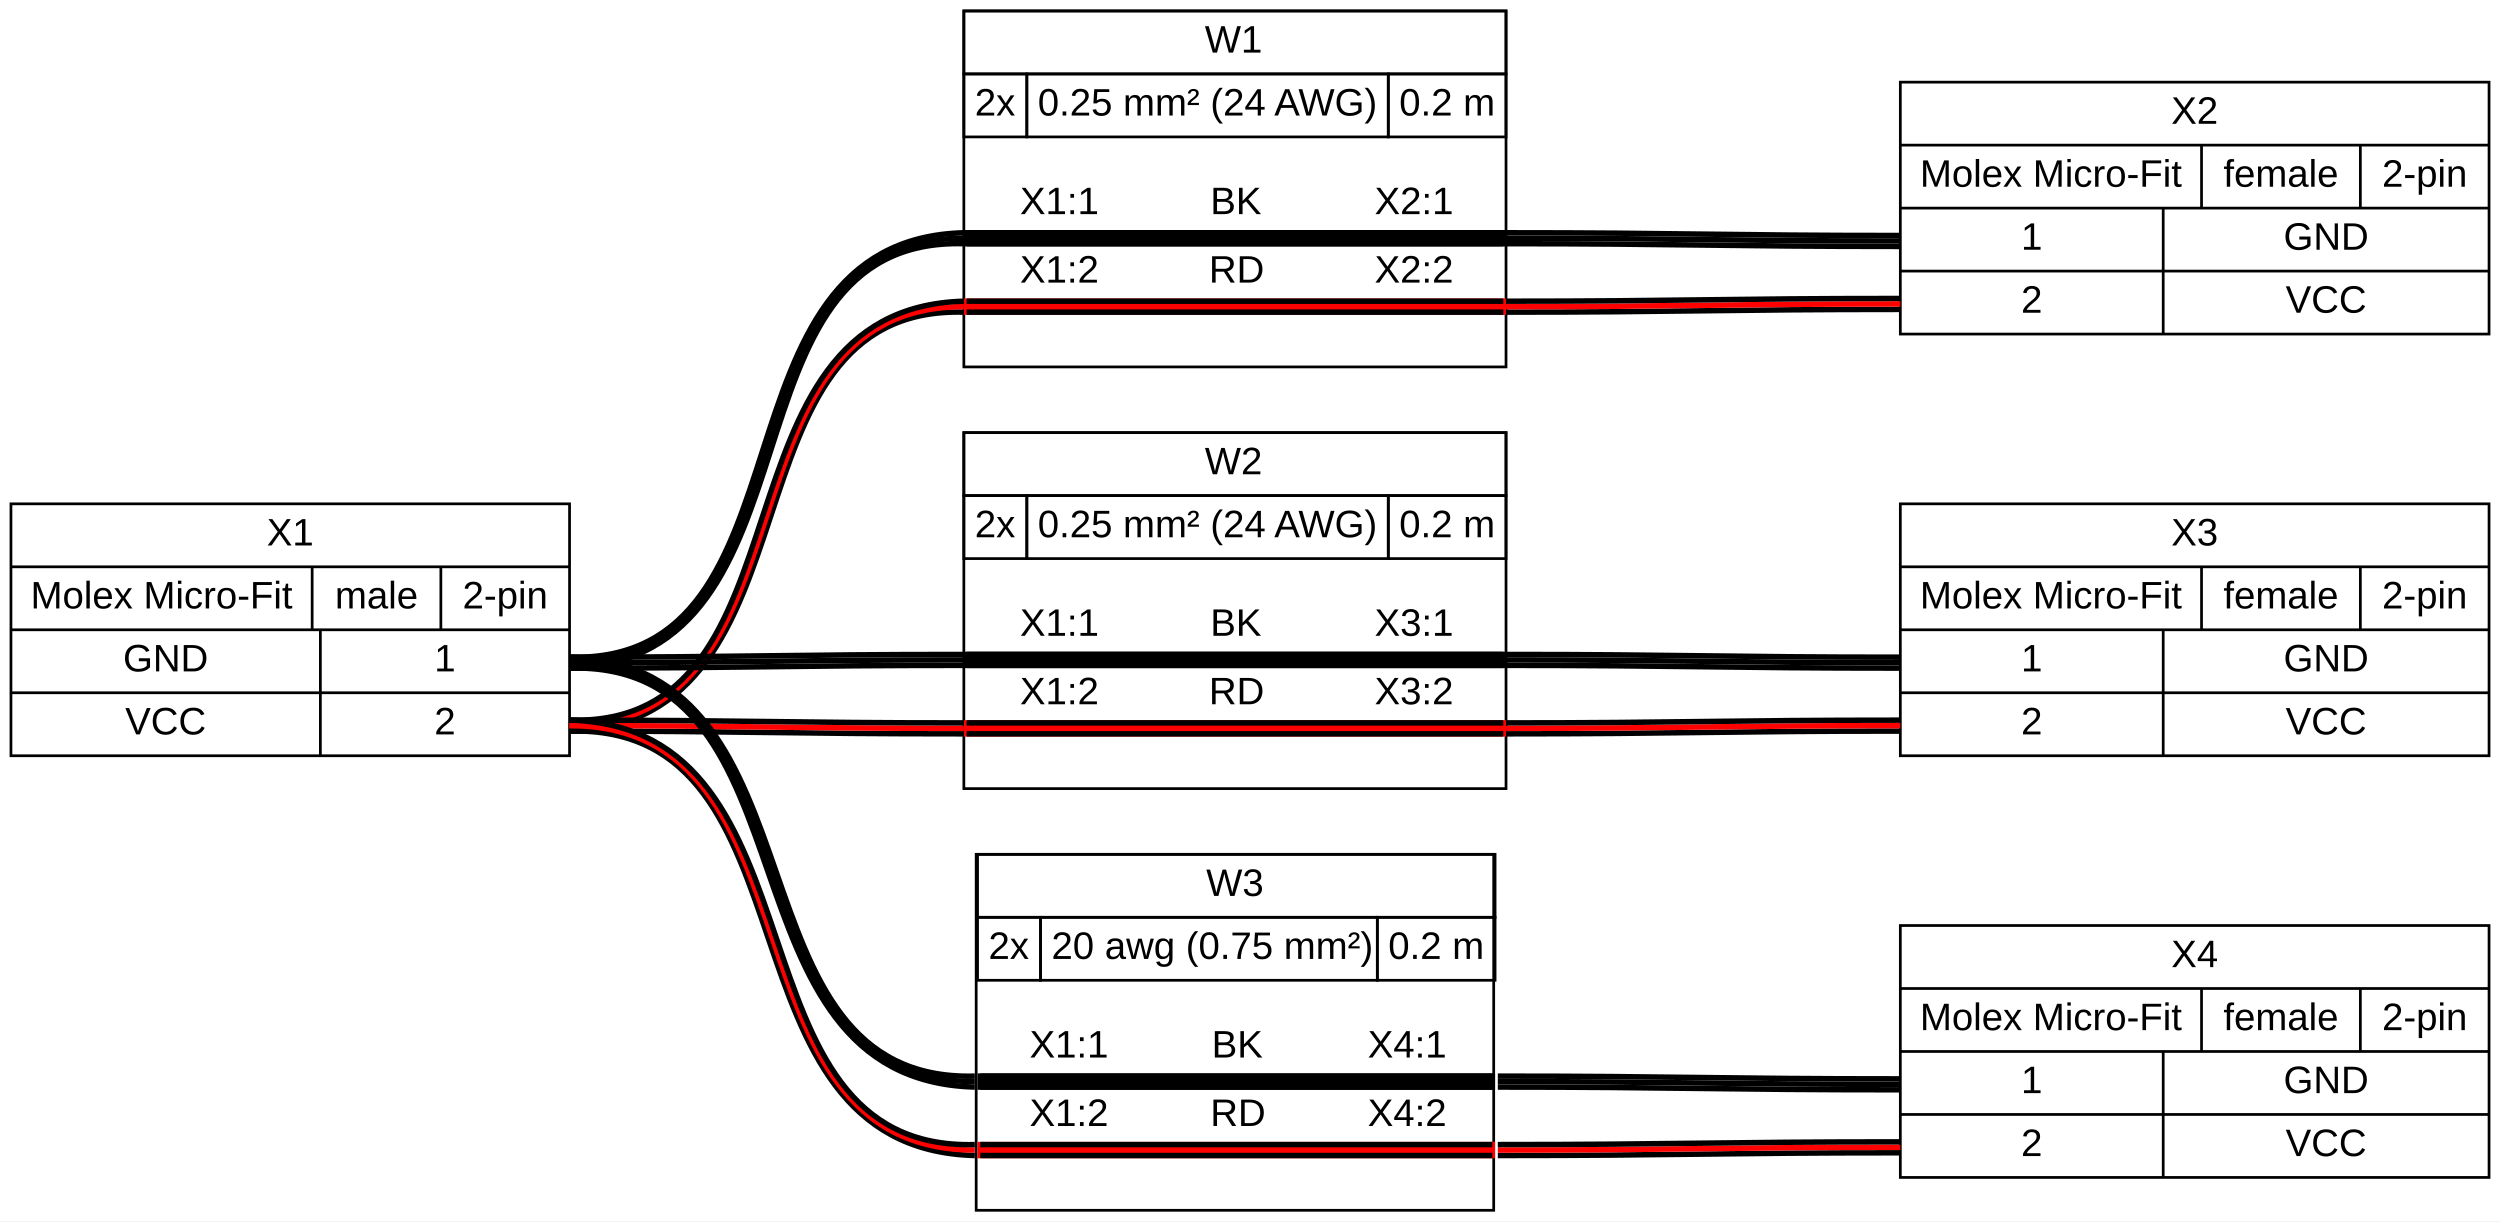
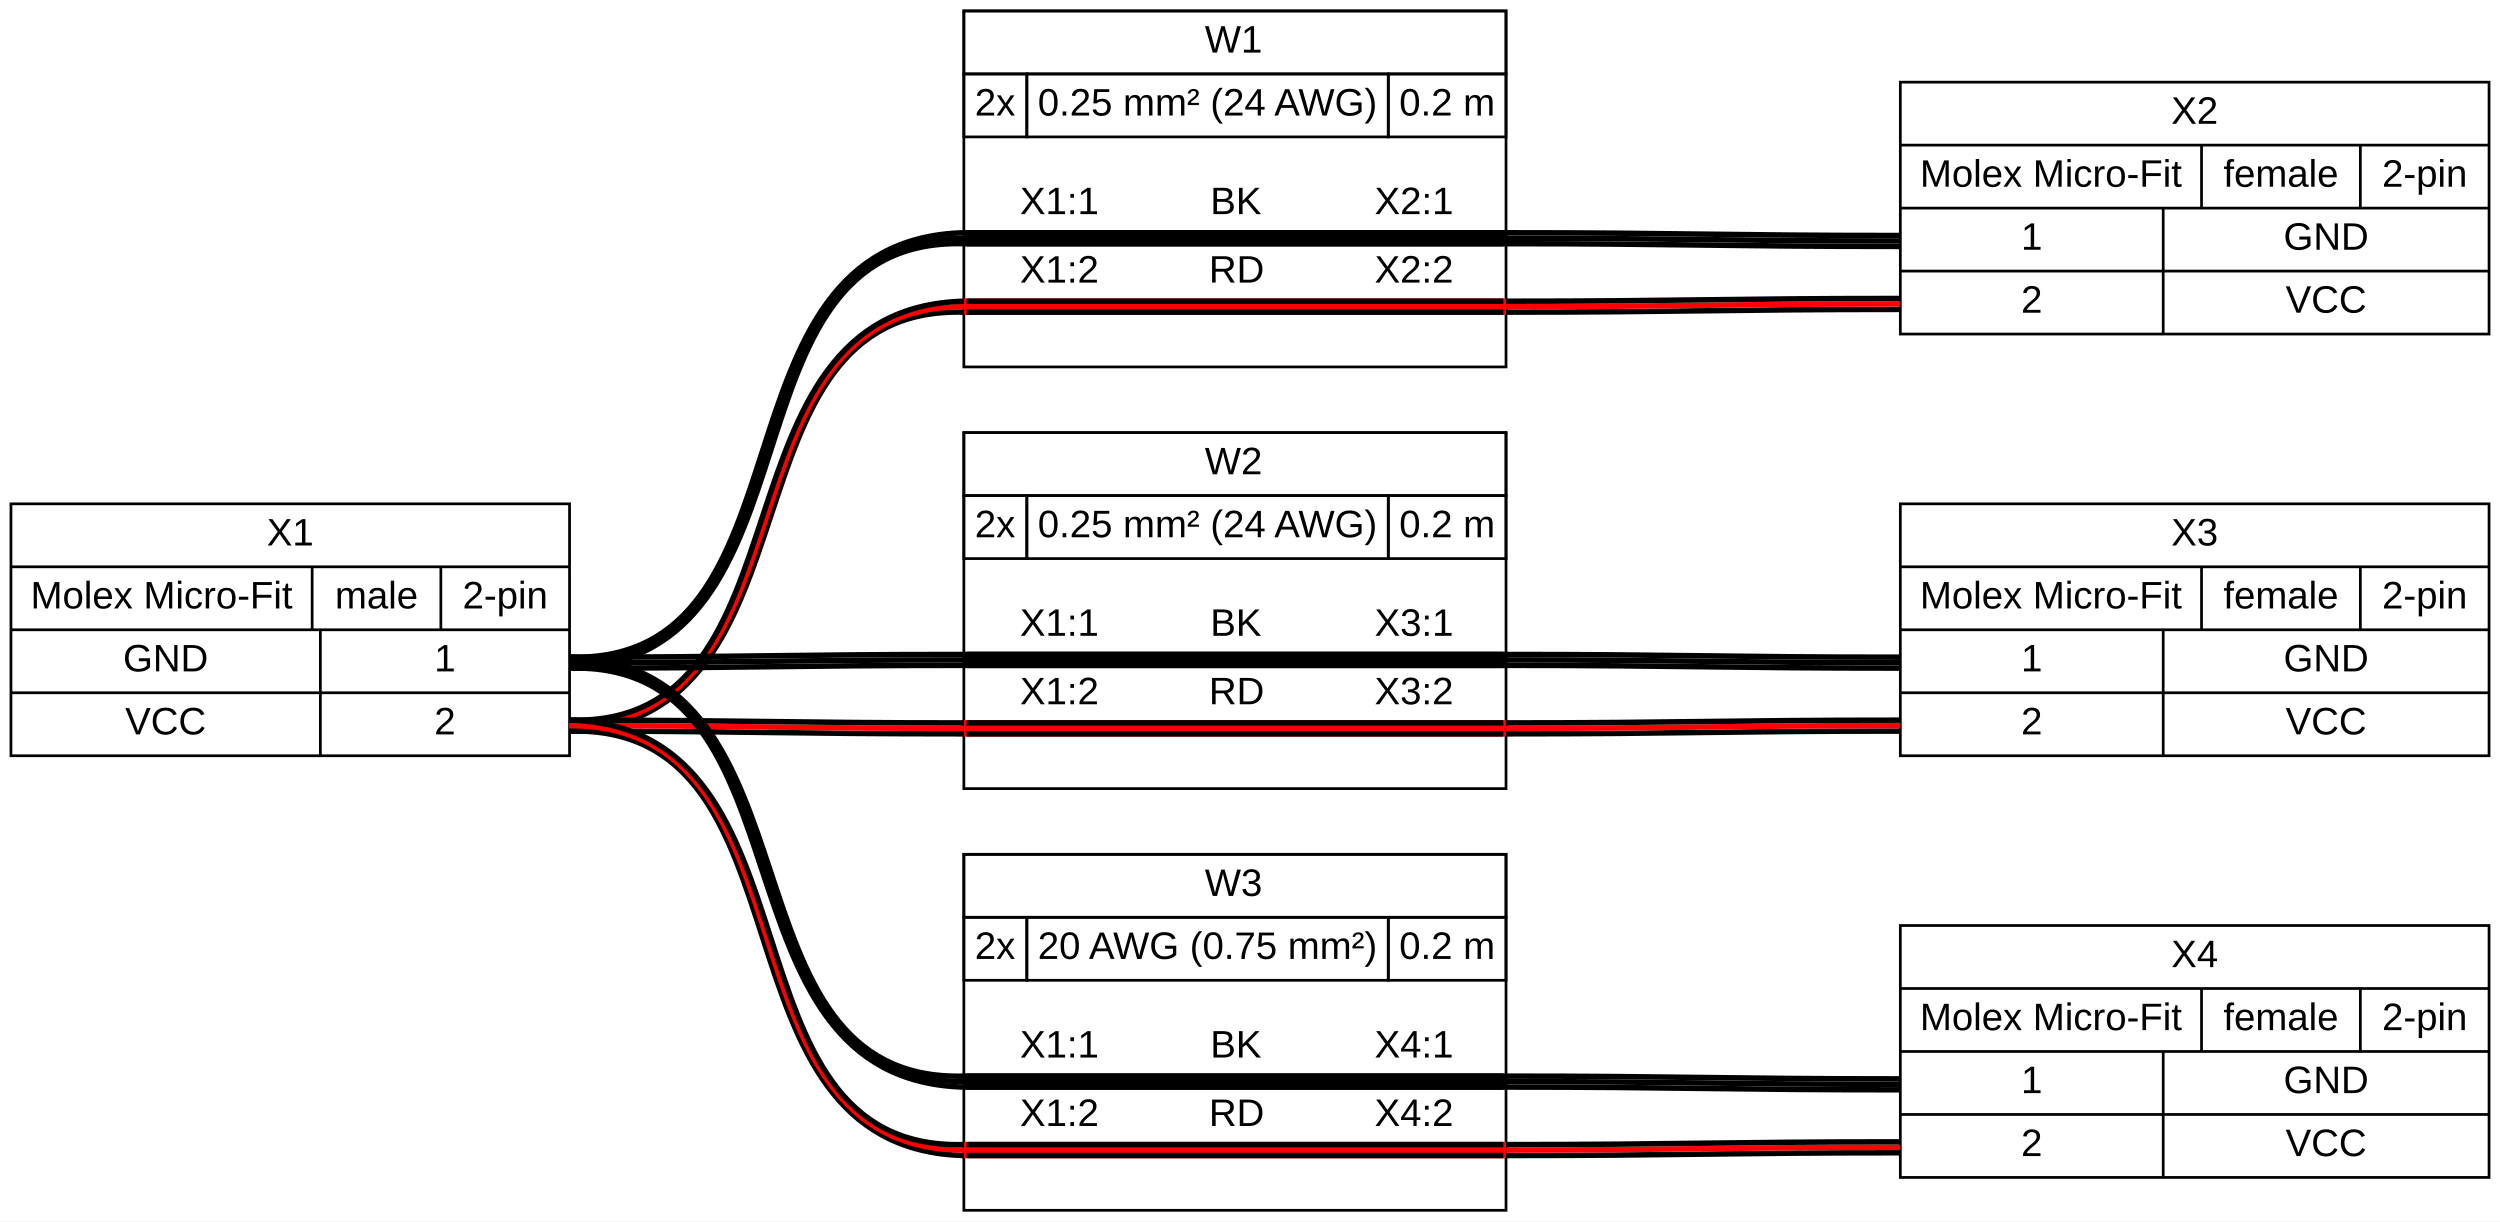
<svg xmlns="http://www.w3.org/2000/svg" width="913pt" height="446pt" viewBox="0.00 0.00 913.00 446.00">
  <g id="graph0" class="graph" transform="scale(1 1) rotate(0) translate(4 442)">
    <polygon fill="white" stroke="transparent" points="-4,4 -4,-442 909,-442 909,4 -4,4" />
    <g id="node1" class="node">
      <polygon fill="white" stroke="black" points="0,-166 0,-258 204,-258 204,-166 0,-166" />
      <text text-anchor="middle" x="102" y="-242.8" font-family="arial" font-size="14.00">X1</text>
      <polyline fill="none" stroke="black" points="0,-235 204,-235 " />
      <text text-anchor="middle" x="55" y="-219.8" font-family="arial" font-size="14.00">Molex Micro-Fit</text>
      <polyline fill="none" stroke="black" points="110,-212 110,-235 " />
      <text text-anchor="middle" x="133.5" y="-219.8" font-family="arial" font-size="14.00">male</text>
      <polyline fill="none" stroke="black" points="157,-212 157,-235 " />
      <text text-anchor="middle" x="180.5" y="-219.8" font-family="arial" font-size="14.00">2-pin</text>
      <polyline fill="none" stroke="black" points="0,-212 204,-212 " />
      <text text-anchor="middle" x="56.5" y="-196.8" font-family="arial" font-size="14.00">GND</text>
      <polyline fill="none" stroke="black" points="0,-189 113,-189 " />
      <text text-anchor="middle" x="56.5" y="-173.8" font-family="arial" font-size="14.00">VCC</text>
      <polyline fill="none" stroke="black" points="113,-166 113,-212 " />
      <text text-anchor="middle" x="158.5" y="-196.8" font-family="arial" font-size="14.00">1</text>
      <polyline fill="none" stroke="black" points="113,-189 204,-189 " />
      <text text-anchor="middle" x="158.5" y="-173.8" font-family="arial" font-size="14.00">2</text>
    </g>
    <g id="node5" class="node">
      <polygon fill="none" stroke="black" points="546,-438 348,-438 348,-308 546,-308 546,-438" />
      <polygon fill="none" stroke="black" points="348,-415 348,-438 546,-438 546,-415 348,-415" />
      <text text-anchor="start" x="436" y="-422.8" font-family="arial" font-size="14.00">W1</text>
      <polygon fill="none" stroke="black" points="348,-392 348,-415 371,-415 371,-392 348,-392" />
      <text text-anchor="start" x="352" y="-399.8" font-family="arial" font-size="14.00">2x</text>
      <polygon fill="none" stroke="black" points="371,-392 371,-415 503,-415 503,-392 371,-392" />
      <text text-anchor="start" x="375" y="-399.8" font-family="arial" font-size="14.00">0.25 mm² (24 AWG)</text>
      <polygon fill="none" stroke="black" points="503,-392 503,-415 546,-415 546,-392 503,-392" />
      <text text-anchor="start" x="507" y="-399.8" font-family="arial" font-size="14.00">0.2 m</text>
      <text text-anchor="start" x="445" y="-380.8" font-family="arial" font-size="14.00"> </text>
      <text text-anchor="start" x="368.5" y="-363.8" font-family="arial" font-size="14.00">X1:1</text>
      <text text-anchor="start" x="438" y="-363.8" font-family="arial" font-size="14.00">BK</text>
      <text text-anchor="start" x="498" y="-363.8" font-family="arial" font-size="14.00">X2:1</text>
      <polygon fill="#000000" stroke="transparent" points="348,-352 348,-358 546,-358 546,-352 348,-352" />
      <polyline fill="none" stroke="black" stroke-width="2" points="349,-353 545,-353 " />
      <polyline fill="none" stroke="black" stroke-width="2" points="545,-357 349,-357 " />
      <text text-anchor="start" x="368.5" y="-338.8" font-family="arial" font-size="14.00">X1:2</text>
      <text text-anchor="start" x="437.5" y="-338.8" font-family="arial" font-size="14.00">RD</text>
      <text text-anchor="start" x="498" y="-338.8" font-family="arial" font-size="14.00">X2:2</text>
      <polygon fill="#ff0000" stroke="transparent" stroke-width="2" points="348,-327 348,-333 546,-333 546,-327 348,-327" />
      <polyline fill="none" stroke="black" stroke-width="2" points="349,-328 545,-328 " />
      <polyline fill="none" stroke="black" stroke-width="2" points="545,-332 349,-332 " />
      <text text-anchor="start" x="380.5" y="-313.8" font-family="arial" font-size="14.00"> </text>
    </g>
    <g id="edge1" class="edge">
      <path fill="none" stroke="#000000" stroke-width="2" d="M204,-198C299.95,-200.55 255.89,-355.55 348,-353" />
      <path fill="none" stroke="#000000" stroke-width="2" d="M204,-200C298.03,-200 253.97,-355 348,-355" />
      <path fill="none" stroke="#000000" stroke-width="2" d="M204,-202C296.11,-199.45 252.05,-354.45 348,-357" />
    </g>
    <g id="edge3" class="edge">
      <path fill="none" stroke="#000000" stroke-width="2" d="M204,-175C299.31,-177.54 256.55,-330.54 348,-328" />
      <path fill="none" stroke="#ff0000" stroke-width="2" d="M204,-177C297.38,-177 254.62,-330 348,-330" />
      <path fill="none" stroke="#000000" stroke-width="2" d="M204,-179C295.45,-176.46 252.69,-329.46 348,-332" />
    </g>
    <g id="node6" class="node">
      <polygon fill="none" stroke="black" points="546,-284 348,-284 348,-154 546,-154 546,-284" />
      <polygon fill="none" stroke="black" points="348,-261 348,-284 546,-284 546,-261 348,-261" />
      <text text-anchor="start" x="436" y="-268.8" font-family="arial" font-size="14.00">W2</text>
      <polygon fill="none" stroke="black" points="348,-238 348,-261 371,-261 371,-238 348,-238" />
      <text text-anchor="start" x="352" y="-245.8" font-family="arial" font-size="14.00">2x</text>
      <polygon fill="none" stroke="black" points="371,-238 371,-261 503,-261 503,-238 371,-238" />
      <text text-anchor="start" x="375" y="-245.8" font-family="arial" font-size="14.00">0.25 mm² (24 AWG)</text>
      <polygon fill="none" stroke="black" points="503,-238 503,-261 546,-261 546,-238 503,-238" />
      <text text-anchor="start" x="507" y="-245.8" font-family="arial" font-size="14.00">0.2 m</text>
      <text text-anchor="start" x="445" y="-226.8" font-family="arial" font-size="14.00"> </text>
      <text text-anchor="start" x="368.5" y="-209.8" font-family="arial" font-size="14.00">X1:1</text>
      <text text-anchor="start" x="438" y="-209.8" font-family="arial" font-size="14.00">BK</text>
      <text text-anchor="start" x="498" y="-209.8" font-family="arial" font-size="14.00">X3:1</text>
      <polygon fill="#000000" stroke="transparent" points="348,-198 348,-204 546,-204 546,-198 348,-198" />
      <polyline fill="none" stroke="black" stroke-width="2" points="349,-199 545,-199 " />
      <polyline fill="none" stroke="black" stroke-width="2" points="545,-203 349,-203 " />
      <text text-anchor="start" x="368.5" y="-184.8" font-family="arial" font-size="14.00">X1:2</text>
      <text text-anchor="start" x="437.5" y="-184.8" font-family="arial" font-size="14.00">RD</text>
      <text text-anchor="start" x="498" y="-184.8" font-family="arial" font-size="14.00">X3:2</text>
      <polygon fill="#ff0000" stroke="transparent" stroke-width="2" points="348,-173 348,-179 546,-179 546,-173 348,-173" />
      <polyline fill="none" stroke="black" stroke-width="2" points="349,-174 545,-174 " />
      <polyline fill="none" stroke="black" stroke-width="2" points="545,-178 349,-178 " />
      <text text-anchor="start" x="380.5" y="-159.8" font-family="arial" font-size="14.00"> </text>
    </g>
    <g id="edge5" class="edge">
      <path fill="none" stroke="#000000" stroke-width="2" d="M204,-198C268.13,-198 284.12,-199 348,-199" />
      <path fill="none" stroke="#000000" stroke-width="2" d="M204,-200C268,-200 284,-201 348,-201" />
      <path fill="none" stroke="#000000" stroke-width="2" d="M204,-202C267.88,-202 283.87,-203 348,-203" />
    </g>
    <g id="edge7" class="edge">
      <path fill="none" stroke="#000000" stroke-width="2" d="M204,-175C267.88,-175 283.87,-174 348,-174" />
      <path fill="none" stroke="#ff0000" stroke-width="2" d="M204,-177C268,-177 284,-176 348,-176" />
      <path fill="none" stroke="#000000" stroke-width="2" d="M204,-179C268.13,-179 284.12,-178 348,-178" />
    </g>
    <g id="node7" class="node">
-       <polygon fill="none" stroke="black" points="541.5,-130 352.5,-130 352.5,0 541.5,0 541.5,-130" />
-       <polygon fill="none" stroke="black" points="353,-107 353,-130 542,-130 542,-107 353,-107" />
-       <text text-anchor="start" x="436.5" y="-114.8" font-family="arial" font-size="14.00">W3</text>
-       <polygon fill="none" stroke="black" points="353,-84 353,-107 376,-107 376,-84 353,-84" />
-       <text text-anchor="start" x="357" y="-91.8" font-family="arial" font-size="14.00">2x</text>
-       <polygon fill="none" stroke="black" points="376,-84 376,-107 499,-107 499,-84 376,-84" />
-       <text text-anchor="start" x="380" y="-91.8" font-family="arial" font-size="14.00">20 awg (0.75 mm²)</text>
-       <polygon fill="none" stroke="black" points="499,-84 499,-107 542,-107 542,-84 499,-84" />
-       <text text-anchor="start" x="503" y="-91.8" font-family="arial" font-size="14.00">0.2 m</text>
-       <text text-anchor="start" x="445.5" y="-72.8" font-family="arial" font-size="14.00"> </text>
-       <text text-anchor="start" x="372" y="-55.8" font-family="arial" font-size="14.00">X1:1</text>
-       <text text-anchor="start" x="438.5" y="-55.8" font-family="arial" font-size="14.00">BK</text>
-       <text text-anchor="start" x="495.5" y="-55.8" font-family="arial" font-size="14.00">X4:1</text>
-       <polygon fill="#000000" stroke="transparent" points="353,-44 353,-50 542,-50 542,-44 353,-44" />
-       <polyline fill="none" stroke="black" stroke-width="2" points="354,-45 541,-45 " />
-       <polyline fill="none" stroke="black" stroke-width="2" points="541,-49 354,-49 " />
-       <text text-anchor="start" x="372" y="-30.8" font-family="arial" font-size="14.00">X1:2</text>
-       <text text-anchor="start" x="438" y="-30.8" font-family="arial" font-size="14.00">RD</text>
-       <text text-anchor="start" x="495.5" y="-30.8" font-family="arial" font-size="14.00">X4:2</text>
-       <polygon fill="#ff0000" stroke="transparent" stroke-width="2" points="353,-19 353,-25 542,-25 542,-19 353,-19" />
-       <polyline fill="none" stroke="black" stroke-width="2" points="354,-20 541,-20 " />
-       <polyline fill="none" stroke="black" stroke-width="2" points="541,-24 354,-24 " />
-       <text text-anchor="start" x="384" y="-5.8" font-family="arial" font-size="14.00"> </text>
+       <polygon fill="none" stroke="black" points="546,-130 348,-130 348,0 546,0 546,-130" />
+       <polygon fill="none" stroke="black" points="348,-107 348,-130 546,-130 546,-107 348,-107" />
+       <text text-anchor="start" x="436" y="-114.8" font-family="arial" font-size="14.00">W3</text>
+       <polygon fill="none" stroke="black" points="348,-84 348,-107 371,-107 371,-84 348,-84" />
+       <text text-anchor="start" x="352" y="-91.8" font-family="arial" font-size="14.00">2x</text>
+       <polygon fill="none" stroke="black" points="371,-84 371,-107 503,-107 503,-84 371,-84" />
+       <text text-anchor="start" x="375" y="-91.8" font-family="arial" font-size="14.00">20 AWG (0.75 mm²)</text>
+       <polygon fill="none" stroke="black" points="503,-84 503,-107 546,-107 546,-84 503,-84" />
+       <text text-anchor="start" x="507" y="-91.8" font-family="arial" font-size="14.00">0.2 m</text>
+       <text text-anchor="start" x="445" y="-72.8" font-family="arial" font-size="14.00"> </text>
+       <text text-anchor="start" x="368.5" y="-55.8" font-family="arial" font-size="14.00">X1:1</text>
+       <text text-anchor="start" x="438" y="-55.8" font-family="arial" font-size="14.00">BK</text>
+       <text text-anchor="start" x="498" y="-55.8" font-family="arial" font-size="14.00">X4:1</text>
+       <polygon fill="#000000" stroke="transparent" points="348,-44 348,-50 546,-50 546,-44 348,-44" />
+       <polyline fill="none" stroke="black" stroke-width="2" points="349,-45 545,-45 " />
+       <polyline fill="none" stroke="black" stroke-width="2" points="545,-49 349,-49 " />
+       <text text-anchor="start" x="368.5" y="-30.8" font-family="arial" font-size="14.00">X1:2</text>
+       <text text-anchor="start" x="437.5" y="-30.8" font-family="arial" font-size="14.00">RD</text>
+       <text text-anchor="start" x="498" y="-30.8" font-family="arial" font-size="14.00">X4:2</text>
+       <polygon fill="#ff0000" stroke="transparent" stroke-width="2" points="348,-19 348,-25 546,-25 546,-19 348,-19" />
+       <polyline fill="none" stroke="black" stroke-width="2" points="349,-20 545,-20 " />
+       <polyline fill="none" stroke="black" stroke-width="2" points="545,-24 349,-24 " />
+       <text text-anchor="start" x="380.5" y="-5.8" font-family="arial" font-size="14.00"> </text>
    </g>
    <g id="edge9" class="edge">
-       <path fill="none" stroke="#000000" stroke-width="2" d="M204,-198C296.68,-200.52 255.46,-47.52 352,-45" />
-       <path fill="none" stroke="#000000" stroke-width="2" d="M204,-200C298.61,-200 257.39,-47 352,-47" />
-       <path fill="none" stroke="#000000" stroke-width="2" d="M204,-202C300.54,-199.48 259.32,-46.48 352,-49" />
+       <path fill="none" stroke="#000000" stroke-width="2" d="M204,-198C295.45,-200.54 252.69,-47.54 348,-45" />
+       <path fill="none" stroke="#000000" stroke-width="2" d="M204,-200C297.38,-200 254.62,-47 348,-47" />
+       <path fill="none" stroke="#000000" stroke-width="2" d="M204,-202C299.31,-199.46 256.55,-46.46 348,-49" />
    </g>
    <g id="edge11" class="edge">
-       <path fill="none" stroke="#000000" stroke-width="2" d="M204,-175C297.32,-177.53 254.82,-22.53 352,-20" />
-       <path fill="none" stroke="#ff0000" stroke-width="2" d="M204,-177C299.25,-177 256.75,-22 352,-22" />
-       <path fill="none" stroke="#000000" stroke-width="2" d="M204,-179C301.18,-176.47 258.68,-21.47 352,-24" />
+       <path fill="none" stroke="#000000" stroke-width="2" d="M204,-175C296.11,-177.55 252.05,-22.55 348,-20" />
+       <path fill="none" stroke="#ff0000" stroke-width="2" d="M204,-177C298.03,-177 253.97,-22 348,-22" />
+       <path fill="none" stroke="#000000" stroke-width="2" d="M204,-179C299.95,-176.45 255.89,-21.45 348,-24" />
    </g>
    <g id="node2" class="node">
      <polygon fill="white" stroke="black" points="690,-320 690,-412 905,-412 905,-320 690,-320" />
      <text text-anchor="middle" x="797.5" y="-396.8" font-family="arial" font-size="14.00">X2</text>
      <polyline fill="none" stroke="black" points="690,-389 905,-389 " />
      <text text-anchor="middle" x="745" y="-373.8" font-family="arial" font-size="14.00">Molex Micro-Fit</text>
      <polyline fill="none" stroke="black" points="800,-366 800,-389 " />
      <text text-anchor="middle" x="829" y="-373.8" font-family="arial" font-size="14.00">female</text>
      <polyline fill="none" stroke="black" points="858,-366 858,-389 " />
      <text text-anchor="middle" x="881.5" y="-373.8" font-family="arial" font-size="14.00">2-pin</text>
      <polyline fill="none" stroke="black" points="690,-366 905,-366 " />
      <text text-anchor="middle" x="738" y="-350.8" font-family="arial" font-size="14.00">1</text>
      <polyline fill="none" stroke="black" points="690,-343 786,-343 " />
      <text text-anchor="middle" x="738" y="-327.8" font-family="arial" font-size="14.00">2</text>
      <polyline fill="none" stroke="black" points="786,-320 786,-366 " />
      <text text-anchor="middle" x="845.5" y="-350.8" font-family="arial" font-size="14.00">GND</text>
      <polyline fill="none" stroke="black" points="786,-343 905,-343 " />
      <text text-anchor="middle" x="845.5" y="-327.8" font-family="arial" font-size="14.00">VCC</text>
    </g>
    <g id="node3" class="node">
      <polygon fill="white" stroke="black" points="690,-166 690,-258 905,-258 905,-166 690,-166" />
      <text text-anchor="middle" x="797.5" y="-242.8" font-family="arial" font-size="14.00">X3</text>
      <polyline fill="none" stroke="black" points="690,-235 905,-235 " />
      <text text-anchor="middle" x="745" y="-219.8" font-family="arial" font-size="14.00">Molex Micro-Fit</text>
      <polyline fill="none" stroke="black" points="800,-212 800,-235 " />
      <text text-anchor="middle" x="829" y="-219.8" font-family="arial" font-size="14.00">female</text>
      <polyline fill="none" stroke="black" points="858,-212 858,-235 " />
      <text text-anchor="middle" x="881.5" y="-219.8" font-family="arial" font-size="14.00">2-pin</text>
      <polyline fill="none" stroke="black" points="690,-212 905,-212 " />
      <text text-anchor="middle" x="738" y="-196.8" font-family="arial" font-size="14.00">1</text>
      <polyline fill="none" stroke="black" points="690,-189 786,-189 " />
      <text text-anchor="middle" x="738" y="-173.8" font-family="arial" font-size="14.00">2</text>
      <polyline fill="none" stroke="black" points="786,-166 786,-212 " />
      <text text-anchor="middle" x="845.5" y="-196.8" font-family="arial" font-size="14.00">GND</text>
      <polyline fill="none" stroke="black" points="786,-189 905,-189 " />
      <text text-anchor="middle" x="845.5" y="-173.8" font-family="arial" font-size="14.00">VCC</text>
    </g>
    <g id="node4" class="node">
      <polygon fill="white" stroke="black" points="690,-12 690,-104 905,-104 905,-12 690,-12" />
      <text text-anchor="middle" x="797.5" y="-88.8" font-family="arial" font-size="14.00">X4</text>
      <polyline fill="none" stroke="black" points="690,-81 905,-81 " />
      <text text-anchor="middle" x="745" y="-65.8" font-family="arial" font-size="14.00">Molex Micro-Fit</text>
      <polyline fill="none" stroke="black" points="800,-58 800,-81 " />
      <text text-anchor="middle" x="829" y="-65.8" font-family="arial" font-size="14.00">female</text>
      <polyline fill="none" stroke="black" points="858,-58 858,-81 " />
      <text text-anchor="middle" x="881.5" y="-65.8" font-family="arial" font-size="14.00">2-pin</text>
      <polyline fill="none" stroke="black" points="690,-58 905,-58 " />
      <text text-anchor="middle" x="738" y="-42.8" font-family="arial" font-size="14.00">1</text>
      <polyline fill="none" stroke="black" points="690,-35 786,-35 " />
      <text text-anchor="middle" x="738" y="-19.8" font-family="arial" font-size="14.00">2</text>
      <polyline fill="none" stroke="black" points="786,-12 786,-58 " />
      <text text-anchor="middle" x="845.5" y="-42.8" font-family="arial" font-size="14.00">GND</text>
      <polyline fill="none" stroke="black" points="786,-35 905,-35 " />
      <text text-anchor="middle" x="845.5" y="-19.8" font-family="arial" font-size="14.00">VCC</text>
    </g>
    <g id="edge2" class="edge">
      <path fill="none" stroke="#000000" stroke-width="2" d="M546,-353C609.88,-353 625.87,-352 690,-352" />
      <path fill="none" stroke="#000000" stroke-width="2" d="M546,-355C610,-355 626,-354 690,-354" />
      <path fill="none" stroke="#000000" stroke-width="2" d="M546,-357C610.13,-357 626.12,-356 690,-356" />
    </g>
    <g id="edge4" class="edge">
      <path fill="none" stroke="#000000" stroke-width="2" d="M546,-328C610.13,-328 626.12,-329 690,-329" />
      <path fill="none" stroke="#ff0000" stroke-width="2" d="M546,-330C610,-330 626,-331 690,-331" />
      <path fill="none" stroke="#000000" stroke-width="2" d="M546,-332C609.88,-332 625.87,-333 690,-333" />
    </g>
    <g id="edge6" class="edge">
      <path fill="none" stroke="#000000" stroke-width="2" d="M546,-199C609.88,-199 625.87,-198 690,-198" />
      <path fill="none" stroke="#000000" stroke-width="2" d="M546,-201C610,-201 626,-200 690,-200" />
      <path fill="none" stroke="#000000" stroke-width="2" d="M546,-203C610.13,-203 626.12,-202 690,-202" />
    </g>
    <g id="edge8" class="edge">
      <path fill="none" stroke="#000000" stroke-width="2" d="M546,-174C610.13,-174 626.12,-175 690,-175" />
      <path fill="none" stroke="#ff0000" stroke-width="2" d="M546,-176C610,-176 626,-177 690,-177" />
      <path fill="none" stroke="#000000" stroke-width="2" d="M546,-178C609.88,-178 625.87,-179 690,-179" />
    </g>
    <g id="edge10" class="edge">
-       <path fill="none" stroke="#000000" stroke-width="2" d="M543,-45C608.21,-45 624.54,-44 690,-44" />
-       <path fill="none" stroke="#000000" stroke-width="2" d="M543,-47C608.33,-47 624.67,-46 690,-46" />
-       <path fill="none" stroke="#000000" stroke-width="2" d="M543,-49C608.46,-49 624.79,-48 690,-48" />
+       <path fill="none" stroke="#000000" stroke-width="2" d="M546,-45C609.88,-45 625.87,-44 690,-44" />
+       <path fill="none" stroke="#000000" stroke-width="2" d="M546,-47C610,-47 626,-46 690,-46" />
+       <path fill="none" stroke="#000000" stroke-width="2" d="M546,-49C610.13,-49 626.12,-48 690,-48" />
    </g>
    <g id="edge12" class="edge">
-       <path fill="none" stroke="#000000" stroke-width="2" d="M543,-20C608.46,-20 624.79,-21 690,-21" />
-       <path fill="none" stroke="#ff0000" stroke-width="2" d="M543,-22C608.33,-22 624.67,-23 690,-23" />
-       <path fill="none" stroke="#000000" stroke-width="2" d="M543,-24C608.21,-24 624.54,-25 690,-25" />
+       <path fill="none" stroke="#000000" stroke-width="2" d="M546,-20C610.13,-20 626.12,-21 690,-21" />
+       <path fill="none" stroke="#ff0000" stroke-width="2" d="M546,-22C610,-22 626,-23 690,-23" />
+       <path fill="none" stroke="#000000" stroke-width="2" d="M546,-24C609.88,-24 625.87,-25 690,-25" />
    </g>
  </g>
</svg>
